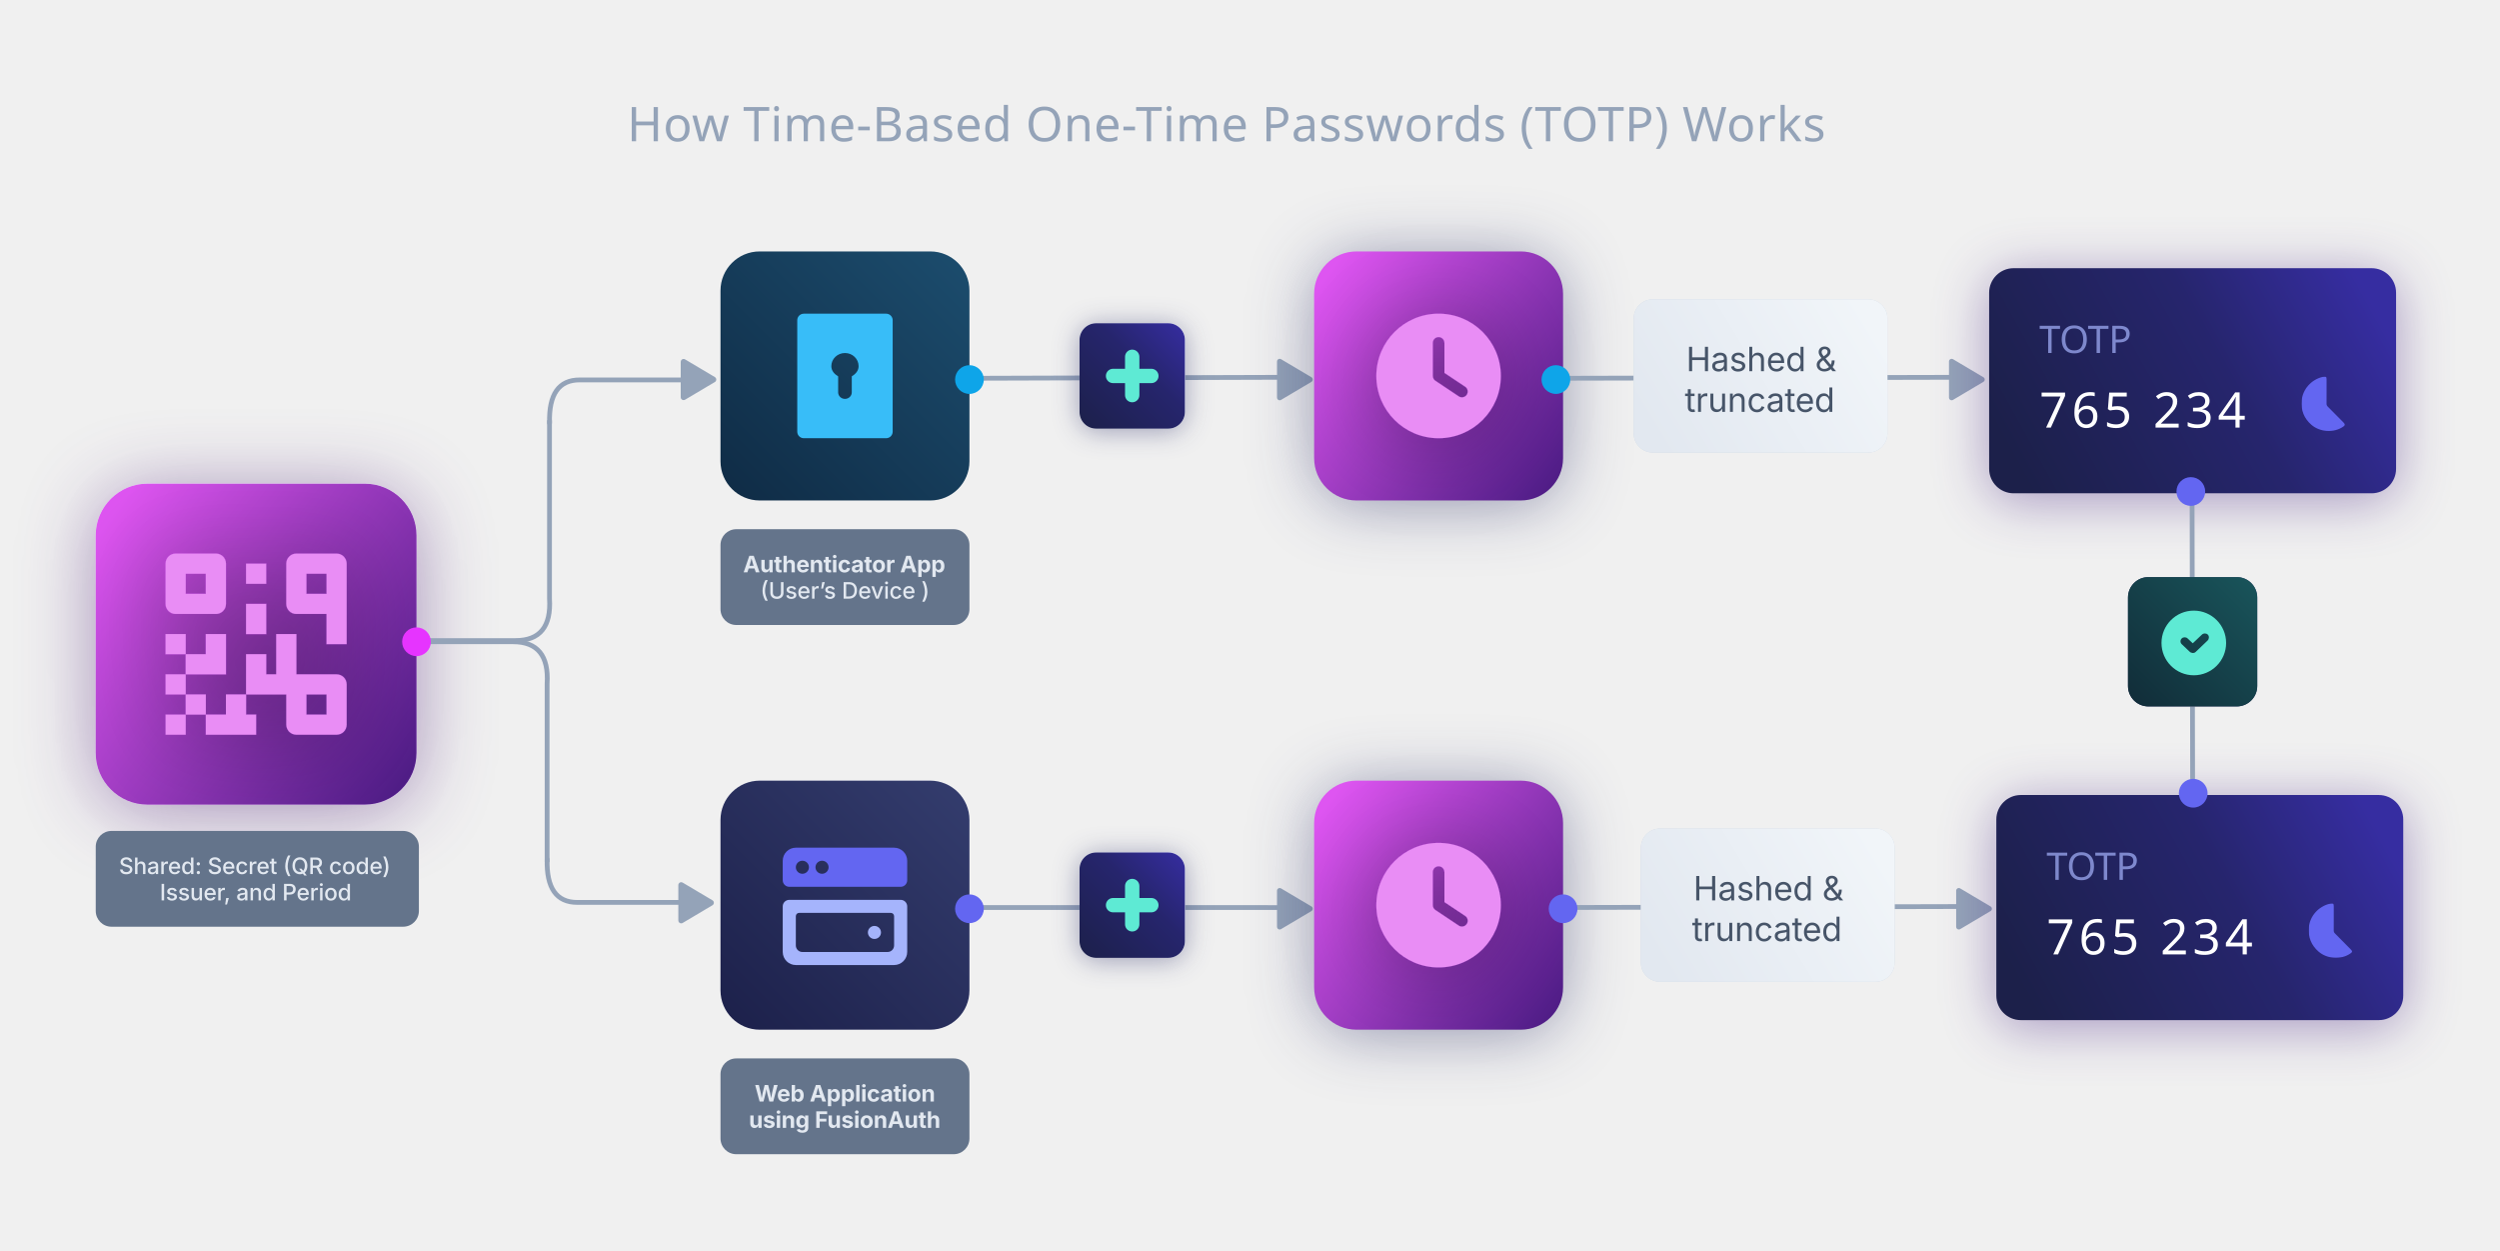
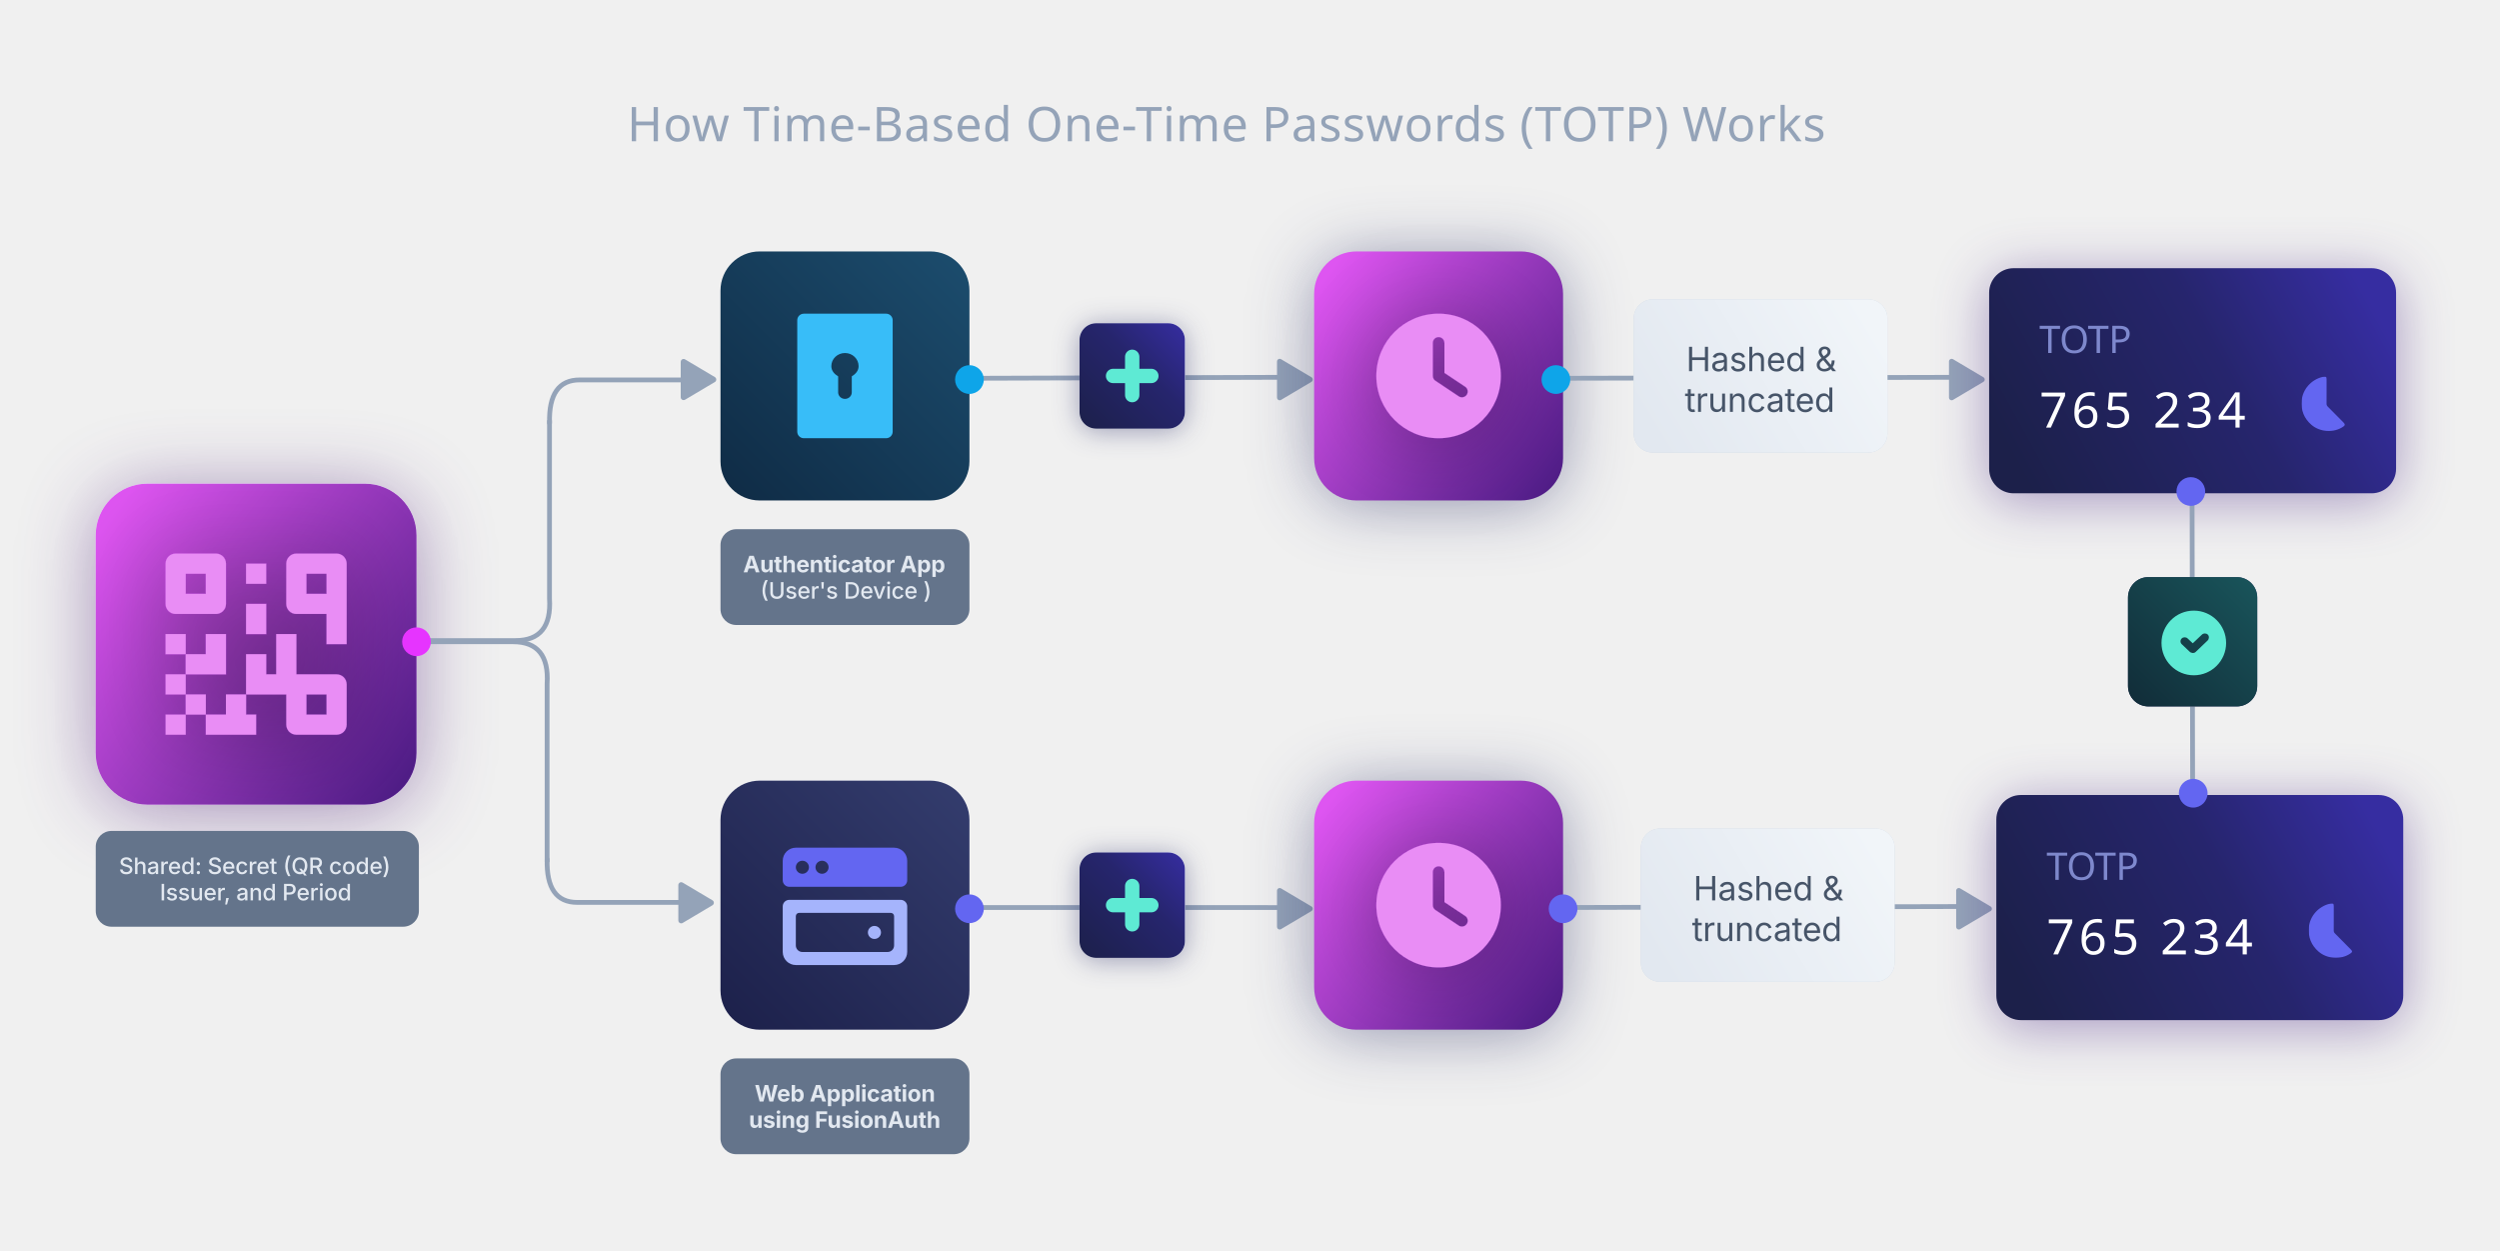
<svg xmlns="http://www.w3.org/2000/svg" xmlns:xlink="http://www.w3.org/1999/xlink" width="1044px" height="522px" viewBox="0 0 1044 522" version="1.1">
  <defs>
    <linearGradient x1="-3.88578059e-14%" y1="100%" x2="100%" y2="2.77555756e-15%" id="linearGradient-1">
      <stop stop-color="#E7E6F1" offset="0%" />
      <stop stop-color="#F0F1FD" offset="100%" />
    </linearGradient>
    <linearGradient x1="-3.88578059e-14%" y1="100%" x2="100%" y2="2.77555756e-15%" id="linearGradient-2">
      <stop stop-color="#DDE7EC" offset="0%" />
      <stop stop-color="#E7F6FD" offset="100%" />
    </linearGradient>
    <linearGradient x1="-3.88578059e-14%" y1="100%" x2="100%" y2="2.77555756e-15%" id="linearGradient-3">
      <stop stop-color="#E0A4F1" offset="0%" />
      <stop stop-color="#F7D3FF" offset="100%" />
    </linearGradient>
    <linearGradient x1="-4.02455846e-14%" y1="16.499%" x2="100%" y2="90.62%" id="linearGradient-4">
      <stop stop-color="#DF55F2" offset="0%" />
      <stop stop-color="#4E1C86" offset="100%" />
    </linearGradient>
    <rect id="path-5" x="0" y="0" width="134" height="134" rx="21.613" />
    <filter x="-35.8%" y="-33.6%" width="171.6%" height="171.6%" filterUnits="objectBoundingBox" id="filter-6">
      <feOffset dx="0" dy="3" in="SourceAlpha" result="shadowOffsetOuter1" />
      <feGaussianBlur stdDeviation="15.5" in="shadowOffsetOuter1" result="shadowBlurOuter1" />
      <feColorMatrix values="0 0 0 0 0.287   0 0 0 0 0.074   0 0 0 0 0.48  0 0 0 0.402 0" type="matrix" in="shadowBlurOuter1" />
    </filter>
    <filter x="-84.6%" y="-82.0%" width="269.2%" height="269.2%" filterUnits="objectBoundingBox" id="filter-7">
      <feOffset dx="0" dy="2" in="SourceAlpha" result="shadowOffsetOuter1" />
      <feGaussianBlur stdDeviation="21" in="shadowOffsetOuter1" result="shadowBlurOuter1" />
      <feColorMatrix values="0 0 0 0 0   0 0 0 0 0   0 0 0 0 0  0 0 0 0.5 0" type="matrix" in="shadowBlurOuter1" result="shadowMatrixOuter1" />
      <feMerge>
        <feMergeNode in="shadowMatrixOuter1" />
        <feMergeNode in="SourceGraphic" />
      </feMerge>
    </filter>
    <linearGradient x1="-3.88578059e-14%" y1="100%" x2="100%" y2="2.77555756e-15%" id="linearGradient-8">
      <stop stop-color="#0F2B45" offset="0%" />
      <stop stop-color="#1C4D6E" offset="100%" />
    </linearGradient>
    <linearGradient x1="-3.88578059e-14%" y1="100%" x2="100%" y2="2.77555756e-15%" id="linearGradient-9">
      <stop stop-color="#1C204A" offset="0%" />
      <stop stop-color="#343D6E" offset="100%" />
    </linearGradient>
    <rect id="path-10" x="301" y="326" width="104" height="104" rx="16.421" />
    <linearGradient x1="-3.88578059e-14%" y1="100%" x2="100%" y2="2.77555756e-15%" id="linearGradient-11">
      <stop stop-color="#1C204A" offset="0%" />
      <stop stop-color="#26256D" offset="58.43%" />
      <stop stop-color="#362DA1" offset="100%" />
    </linearGradient>
    <rect id="path-12" x="451" y="356" width="44" height="44" rx="6.947" />
    <filter x="-38.6%" y="-36.4%" width="177.3%" height="177.3%" filterUnits="objectBoundingBox" id="filter-13">
      <feOffset dx="0" dy="1" in="SourceAlpha" result="shadowOffsetOuter1" />
      <feGaussianBlur stdDeviation="5.5" in="shadowOffsetOuter1" result="shadowBlurOuter1" />
      <feColorMatrix values="0 0 0 0 0.105   0 0 0 0 0.119   0 0 0 0 0.367  0 0 0 0.398 0" type="matrix" in="shadowBlurOuter1" />
    </filter>
    <rect id="path-14" x="451" y="135" width="44" height="44" rx="6.947" />
    <filter x="-38.6%" y="-36.4%" width="177.3%" height="177.3%" filterUnits="objectBoundingBox" id="filter-15">
      <feOffset dx="0" dy="1" in="SourceAlpha" result="shadowOffsetOuter1" />
      <feGaussianBlur stdDeviation="5.5" in="shadowOffsetOuter1" result="shadowBlurOuter1" />
      <feColorMatrix values="0 0 0 0 0.105   0 0 0 0 0.119   0 0 0 0 0.367  0 0 0 0.398 0" type="matrix" in="shadowBlurOuter1" />
    </filter>
    <rect id="path-16" x="0" y="0" width="104" height="104" rx="17.702" />
    <filter x="-39.9%" y="-38.0%" width="179.8%" height="179.8%" filterUnits="objectBoundingBox" id="filter-17">
      <feOffset dx="0" dy="2" in="SourceAlpha" result="shadowOffsetOuter1" />
      <feGaussianBlur stdDeviation="13.5" in="shadowOffsetOuter1" result="shadowBlurOuter1" />
      <feColorMatrix values="0 0 0 0 0.105   0 0 0 0 0.119   0 0 0 0 0.367  0 0 0 0.398 0" type="matrix" in="shadowBlurOuter1" />
    </filter>
    <filter x="-114.4%" y="-110.6%" width="328.8%" height="328.8%" filterUnits="objectBoundingBox" id="filter-18">
      <feOffset dx="0" dy="2" in="SourceAlpha" result="shadowOffsetOuter1" />
      <feGaussianBlur stdDeviation="19.5" in="shadowOffsetOuter1" result="shadowBlurOuter1" />
      <feColorMatrix values="0 0 0 0 0   0 0 0 0 0   0 0 0 0 0  0 0 0 0.34 0" type="matrix" in="shadowBlurOuter1" result="shadowMatrixOuter1" />
      <feMerge>
        <feMergeNode in="shadowMatrixOuter1" />
        <feMergeNode in="SourceGraphic" />
      </feMerge>
    </filter>
    <rect id="path-19" x="0" y="0" width="104" height="104" rx="17.702" />
    <filter x="-39.9%" y="-38.0%" width="179.8%" height="179.8%" filterUnits="objectBoundingBox" id="filter-20">
      <feOffset dx="0" dy="2" in="SourceAlpha" result="shadowOffsetOuter1" />
      <feGaussianBlur stdDeviation="13.5" in="shadowOffsetOuter1" result="shadowBlurOuter1" />
      <feColorMatrix values="0 0 0 0 0.105   0 0 0 0 0.119   0 0 0 0 0.367  0 0 0 0.398 0" type="matrix" in="shadowBlurOuter1" />
    </filter>
    <filter x="-114.4%" y="-110.6%" width="328.8%" height="328.8%" filterUnits="objectBoundingBox" id="filter-21">
      <feOffset dx="0" dy="2" in="SourceAlpha" result="shadowOffsetOuter1" />
      <feGaussianBlur stdDeviation="19.5" in="shadowOffsetOuter1" result="shadowBlurOuter1" />
      <feColorMatrix values="0 0 0 0 0   0 0 0 0 0   0 0 0 0 0  0 0 0 0.34 0" type="matrix" in="shadowBlurOuter1" result="shadowMatrixOuter1" />
      <feMerge>
        <feMergeNode in="shadowMatrixOuter1" />
        <feMergeNode in="SourceGraphic" />
      </feMerge>
    </filter>
    <linearGradient x1="-3.88578059e-14%" y1="68.227%" x2="100%" y2="31.773%" id="linearGradient-22">
      <stop stop-color="#E2E8F0" offset="0%" />
      <stop stop-color="#F1F5F9" offset="100%" />
    </linearGradient>
    <rect id="path-23" x="0" y="0" width="106" height="64" rx="8" />
    <rect id="path-24" x="0" y="0" width="106" height="64" rx="8" />
    <linearGradient x1="-3.88578059e-14%" y1="65.287%" x2="100%" y2="34.713%" id="linearGradient-25">
      <stop stop-color="#1C204A" offset="0%" />
      <stop stop-color="#26256D" offset="58.43%" />
      <stop stop-color="#362DA1" offset="100%" />
    </linearGradient>
    <rect id="path-26" x="0" y="0" width="170" height="94" rx="10.229" />
    <filter x="-20.3%" y="-33.5%" width="140.6%" height="173.4%" filterUnits="objectBoundingBox" id="filter-27">
      <feOffset dx="0" dy="3" in="SourceAlpha" result="shadowOffsetOuter1" />
      <feGaussianBlur stdDeviation="11" in="shadowOffsetOuter1" result="shadowBlurOuter1" />
      <feColorMatrix values="0 0 0 0 0.221   0 0 0 0 0.074   0 0 0 0 0.48  0 0 0 0.402 0" type="matrix" in="shadowBlurOuter1" />
    </filter>
    <polygon id="path-28" points="0 0 18.104 0 18.104 22.732 0 22.732" />
    <rect id="path-30" x="0" y="0" width="170" height="94" rx="10.229" />
    <filter x="-20.3%" y="-33.5%" width="140.6%" height="173.4%" filterUnits="objectBoundingBox" id="filter-31">
      <feOffset dx="0" dy="3" in="SourceAlpha" result="shadowOffsetOuter1" />
      <feGaussianBlur stdDeviation="11" in="shadowOffsetOuter1" result="shadowBlurOuter1" />
      <feColorMatrix values="0 0 0 0 0.221   0 0 0 0 0.074   0 0 0 0 0.48  0 0 0 0.402 0" type="matrix" in="shadowBlurOuter1" />
    </filter>
    <polygon id="path-32" points="0 0 18.104 0 18.104 22.732 0 22.732" />
    <linearGradient x1="2.77555756e-15%" y1="100%" x2="100%" y2="2.77555756e-15%" id="linearGradient-34">
      <stop stop-color="#112C38" offset="0%" />
      <stop stop-color="#19555B" offset="100%" />
    </linearGradient>
    <rect id="path-35" x="0" y="0" width="54" height="54" rx="8.526" />
  </defs>
  <g id="how-totp-works" stroke="none" stroke-width="1" fill="none" fill-rule="evenodd">
    <rect id="Rectangle" stroke="#979797" fill="#D8D8D8" opacity="0" x="0.5" y="0.5" width="39" height="39" />
    <rect id="Rectangle" stroke="#979797" fill="#D8D8D8" opacity="0" x="1004.5" y="482.5" width="39" height="39" />
    <text id="How-Time-Based-One-T" font-family="InterVariable-SemiBold, Inter Variable" font-size="20" font-weight="500" letter-spacing="0.253" fill="#94A3B8">
      <tspan x="262" y="59">How Time-Based One-Time Passwords (TOTP) Works</tspan>
    </text>
    <g id="Group" transform="translate(40, 202)">
      <g id="Rectangle-Copy-8">
        <use fill="black" fill-opacity="1" filter="url(#filter-6)" xlink:href="#path-5" />
        <use fill="url(#linearGradient-1)" fill-rule="evenodd" xlink:href="#path-5" />
        <use fill="url(#linearGradient-2)" fill-rule="evenodd" xlink:href="#path-5" />
        <use fill="url(#linearGradient-3)" fill-rule="evenodd" xlink:href="#path-5" />
        <use fill="url(#linearGradient-4)" fill-rule="evenodd" xlink:href="#path-5" />
      </g>
      <g id="qr-code" filter="url(#filter-7)" transform="translate(29.1774, 29.1774)" fill="#E98DF5" fill-rule="nonzero">
        <path d="M8.405,50.43 L8.405,58.835 L0,58.835 L0,50.43 L8.405,50.43 Z M0,75.645 L8.405,75.645 L8.405,67.24 L0,67.24 L0,75.645 Z M8.405,58.835 L8.405,67.24 L16.81,67.24 L16.81,58.835 L8.405,58.835 Z M25.215,33.62 L16.81,33.62 L16.81,42.025 L8.405,42.025 L8.405,50.43 L25.215,50.43 L25.215,33.62 Z M0,33.62 L0,42.025 L8.405,42.025 L8.405,33.62 L0,33.62 Z M25.215,67.24 L16.81,67.24 L16.81,75.645 L37.823,75.645 L37.823,67.24 L33.62,67.24 L33.62,58.835 L25.215,58.835 L25.215,67.24 Z M42.025,4.203 L33.62,4.203 L33.62,12.608 L42.025,12.608 L42.025,4.203 Z M33.62,33.62 L42.025,33.62 L42.025,21.013 L33.62,21.013 L33.62,33.62 Z M4.203,25.215 C1.882,25.215 0,23.334 0,21.013 L0,4.203 C0,1.882 1.882,0 4.203,0 L21.013,0 C23.334,0 25.215,1.882 25.215,4.203 L25.215,21.013 C25.215,23.334 23.334,25.215 21.013,25.215 L4.203,25.215 Z M8.405,16.81 L16.81,16.81 L16.81,8.405 L8.405,8.405 L8.405,16.81 Z M75.645,4.203 L75.645,37.823 L67.24,37.823 L67.24,25.215 L54.633,25.215 C52.312,25.215 50.43,23.334 50.43,21.013 L50.43,4.203 C50.43,1.882 52.312,0 54.633,0 L71.443,0 C73.764,0 75.645,1.882 75.645,4.203 Z M67.24,8.405 L58.835,8.405 L58.835,16.81 L67.24,16.81 L67.24,8.405 Z M75.645,54.633 L75.645,71.443 C75.645,73.764 73.764,75.645 71.443,75.645 L54.633,75.645 C52.312,75.645 50.43,73.764 50.43,71.443 L50.43,58.835 L33.62,58.835 L33.62,42.025 L42.025,42.025 L42.025,50.43 L46.228,50.43 L46.228,33.62 L54.633,33.62 L54.633,50.43 L71.443,50.43 C73.764,50.43 75.645,52.312 75.645,54.633 Z M67.24,58.835 L58.835,58.835 L58.835,67.24 L67.24,67.24 L67.24,58.835 Z" id="Shape" />
      </g>
    </g>
    <g id="Group-4" transform="translate(301, 105)">
      <rect id="Rectangle" fill="url(#linearGradient-8)" x="0" y="0" width="104" height="104" rx="16.361" />
      <path d="M69.207,26 C70.713,26 71.933,27.221 71.933,28.727 L71.933,75.273 C71.933,76.779 70.713,78 69.207,78 L34.793,78 C33.287,78 32.067,76.779 32.067,75.273 L32.067,28.727 C32.067,27.221 33.287,26 34.793,26 L69.207,26 Z M52,42.421 C48.855,42.421 46.305,44.871 46.305,47.895 C46.305,49.838 47.566,51.198 49.152,52.17 L49.152,58.842 C49.152,60.353 50.427,61.579 52,61.579 C53.573,61.579 54.848,60.353 54.848,58.842 L54.848,52.17 C56.435,51.201 57.695,49.838 57.695,47.895 C57.695,44.871 55.145,42.421 52,42.421 Z" id="Combined-Shape" fill="#38BDF8" />
    </g>
    <rect id="Rectangle" fill="#64748B" x="40" y="347" width="135" height="40" rx="6.588" />
    <text id="Shared:-Secret-(QR-c" font-family="Inter-SemiBold, Inter" font-size="9.5" font-weight="500" letter-spacing="-0.074" fill="#E2E8F0">
      <tspan x="49.67" y="365">Shared: Secret (QR code) </tspan>
      <tspan x="66.742" y="376">Issuer, and Period</tspan>
    </text>
    <rect id="Rectangle" fill="#64748B" x="301" y="221" width="104" height="40" rx="6.588" />
    <text id="Authenticator-App-(U" font-family="Inter-Bold, Inter" font-size="9.5" font-weight="bold" letter-spacing="-0.074" fill="#E2E8F0">
      <tspan x="310.444" y="239">Authenticator App</tspan>
-       <tspan x="317.624" y="250" font-family="Inter-SemiBold, Inter" font-weight="500">(User’s Device )</tspan>
+       <tspan x="317.624" y="250" font-family="Inter-SemiBold, Inter" font-weight="500">(User's Device )</tspan>
    </text>
    <rect id="Rectangle" fill="#64748B" x="301" y="442" width="104" height="40" rx="6.588" />
    <text id="Web-Application-usin" font-family="Inter-Bold, Inter" font-size="9.5" font-weight="bold" letter-spacing="-0.074" fill="#E2E8F0">
      <tspan x="315.259" y="460">Web Application</tspan>
      <tspan x="312.845" y="471">using FusionAuth</tspan>
    </text>
    <g id="Group-6" transform="translate(175, 268)">
      <path d="M117.41,102.729 L124.812,115.196 C125.149,115.763 124.962,116.496 124.395,116.833 C124.21,116.942 124,117 123.785,117 L108.98,117 C108.321,117 107.786,116.465 107.786,115.806 C107.786,115.591 107.844,115.381 107.954,115.196 L115.356,102.729 C115.693,102.162 116.425,101.975 116.992,102.312 C117.164,102.414 117.308,102.557 117.41,102.729 Z" id="Triangle-Copy-2" fill="#94A3B8" transform="translate(116.3828, 109) scale(1, -1) rotate(90) translate(-116.3828, -109)" />
      <path d="M53.582,108.846 C53.247,96.846 57.445,90.846 66.176,90.846 C74.908,90.846 92.704,90.846 119.563,90.846" id="Path-7" stroke="#94A3B8" stroke-width="2" stroke-linecap="round" stroke-linejoin="round" transform="translate(86.5634, 99.846) scale(1, -1) translate(-86.5634, -99.846)" />
      <path d="M0.074,0 L0.074,74.469 C-0.662,86.156 4.074,92 14.282,92 C24.491,92 37.609,92 53.638,92" id="Path-8" stroke="#94A3B8" stroke-width="2" transform="translate(26.8189, 46) scale(-1, -1) translate(-26.8189, -46)" />
    </g>
    <g id="Group-6" transform="translate(238.1914, 208.25) scale(1, -1) translate(-238.1914, -208.25)translate(176, 149)">
      <path d="M117.41,102.729 L124.812,115.196 C125.149,115.763 124.962,116.496 124.395,116.833 C124.21,116.942 124,117 123.785,117 L108.98,117 C108.321,117 107.786,116.465 107.786,115.806 C107.786,115.591 107.844,115.381 107.954,115.196 L115.356,102.729 C115.693,102.162 116.425,101.975 116.992,102.312 C117.164,102.414 117.308,102.557 117.41,102.729 Z" id="Triangle-Copy-2" fill="#94A3B8" transform="translate(116.3828, 109) scale(1, -1) rotate(90) translate(-116.3828, -109)" />
      <path d="M53.582,108.846 C53.247,96.846 57.445,90.846 66.176,90.846 C74.908,90.846 92.704,90.846 119.563,90.846" id="Path-7" stroke="#94A3B8" stroke-width="2" stroke-linecap="round" stroke-linejoin="round" transform="translate(86.5634, 99.846) scale(1, -1) translate(-86.5634, -99.846)" />
      <path d="M0.074,0 L0.074,74.469 C-0.662,86.156 4.074,92 14.282,92 C24.491,92 37.609,92 53.638,92" id="Path-8" stroke="#94A3B8" stroke-width="2" transform="translate(26.8189, 46) scale(-1, -1) translate(-26.8189, -46)" />
    </g>
    <circle id="Oval" fill="#E634FF" cx="174" cy="268" r="6" />
    <g id="Rectangle-Copy-6">
      <use fill="url(#linearGradient-1)" xlink:href="#path-10" />
      <use fill="url(#linearGradient-9)" xlink:href="#path-10" />
    </g>
    <g id="Group" transform="translate(327, 354)">
      <path d="M49.263,21.778 C50.775,21.778 52,23.003 52,24.515 L52,43.526 C52,46.549 49.549,49 46.526,49 L5.474,49 C2.451,49 3.03474994e-15,46.549 2.66453526e-15,43.526 L0,24.515 C-1.85107342e-16,23.003 1.225,21.778 2.737,21.778 L49.263,21.778 Z M45.158,27.222 L6.842,27.222 C6.086,27.222 5.474,27.835 5.474,28.591 L5.474,40.819 C5.474,42.33 6.699,43.556 8.211,43.556 L43.789,43.556 C45.301,43.556 46.526,42.33 46.526,40.819 L46.526,28.591 C46.526,27.835 45.914,27.222 45.158,27.222 Z M38.316,32.667 C39.827,32.667 41.053,33.885 41.053,35.389 C41.053,36.892 39.827,38.111 38.316,38.111 C36.804,38.111 35.579,36.892 35.579,35.389 C35.579,33.885 36.804,32.667 38.316,32.667 Z" id="Combined-Shape" fill="#A5B4FC" />
      <path d="M46.526,0 C49.549,-5.55322027e-16 52,2.451 52,5.474 L52,13.596 C52,15.108 50.775,16.333 49.263,16.333 L2.737,16.333 C1.225,16.333 1.51737497e-15,15.108 1.33226763e-15,13.596 L0,5.474 C-3.70214685e-16,2.451 2.451,5.55322027e-16 5.474,0 L46.526,0 Z M8.211,5.444 C6.699,5.444 5.474,6.663 5.474,8.167 C5.474,9.67 6.699,10.889 8.211,10.889 C9.722,10.889 10.947,9.67 10.947,8.167 C10.947,6.663 9.722,5.444 8.211,5.444 Z M16.421,5.444 C14.91,5.444 13.684,6.663 13.684,8.167 C13.684,9.67 14.91,10.889 16.421,10.889 C17.933,10.889 19.158,9.67 19.158,8.167 C19.158,6.663 17.933,5.444 16.421,5.444 Z" id="Combined-Shape" fill="#6366F1" />
    </g>
    <g id="Group-3" transform="translate(399, 370)">
      <g id="Group" transform="translate(78.25, 9.5) scale(-1, 1) translate(-78.25, -9.5)translate(6, 0)">
        <path d="M8.952,3.103 L16.507,15.828 C16.819,16.354 16.646,17.033 16.121,17.345 C15.95,17.446 15.754,17.5 15.555,17.5 L0.445,17.5 C-0.167,17.5 -0.662,17.004 -0.662,16.393 C-0.662,16.194 -0.609,15.999 -0.507,15.828 L7.048,3.103 C7.36,2.577 8.039,2.404 8.565,2.716 C8.724,2.811 8.857,2.944 8.952,3.103 Z" id="Triangle-Copy-2" fill="#94A3B8" transform="translate(8, 9.5) scale(-1, -1) rotate(90) translate(-8, -9.5)" />
        <line x1="144.115" y1="8.974" x2="8.5" y2="9" id="Line-2" stroke="#94A3B8" stroke-width="2" stroke-linecap="round" stroke-linejoin="round" />
      </g>
      <circle id="Oval" fill="#6366F1" cx="6" cy="9.5" r="6" />
    </g>
    <g id="Rectangle">
      <use fill="black" fill-opacity="1" filter="url(#filter-13)" xlink:href="#path-12" />
      <use fill="url(#linearGradient-2)" fill-rule="evenodd" xlink:href="#path-12" />
      <use fill="url(#linearGradient-1)" fill-rule="evenodd" xlink:href="#path-12" />
      <use fill="url(#linearGradient-11)" fill-rule="evenodd" xlink:href="#path-12" />
    </g>
    <g id="Group-119" transform="translate(462, 367)" fill="#5EEAD4">
      <rect id="Rectangle" x="8" y="0" width="6" height="22" rx="3" />
      <rect id="Rectangle" transform="translate(11, 11) rotate(90) translate(-11, -11)" x="8" y="0" width="6" height="22" rx="3" />
    </g>
    <g id="Group-3" transform="translate(399, 149)">
      <g id="Group" transform="translate(78.25, 9.5) scale(-1, 1) translate(-78.25, -9.5)translate(6, 0)">
        <path d="M8.952,3.103 L16.507,15.828 C16.819,16.354 16.646,17.033 16.121,17.345 C15.95,17.446 15.754,17.5 15.555,17.5 L0.445,17.5 C-0.167,17.5 -0.662,17.004 -0.662,16.393 C-0.662,16.194 -0.609,15.999 -0.507,15.828 L7.048,3.103 C7.36,2.577 8.039,2.404 8.565,2.716 C8.724,2.811 8.857,2.944 8.952,3.103 Z" id="Triangle-Copy-2" fill="#94A3B8" transform="translate(8, 9.5) scale(-1, -1) rotate(90) translate(-8, -9.5)" />
        <line x1="144.115" y1="8.974" x2="9.115" y2="8.549" id="Line-2" stroke="#94A3B8" stroke-width="2" stroke-linecap="round" stroke-linejoin="round" />
      </g>
      <circle id="Oval" fill="#0EA5E9" cx="6" cy="9.5" r="6" />
    </g>
    <g id="Rectangle">
      <use fill="black" fill-opacity="1" filter="url(#filter-15)" xlink:href="#path-14" />
      <use fill="url(#linearGradient-2)" fill-rule="evenodd" xlink:href="#path-14" />
      <use fill="url(#linearGradient-1)" fill-rule="evenodd" xlink:href="#path-14" />
      <use fill="url(#linearGradient-11)" fill-rule="evenodd" xlink:href="#path-14" />
    </g>
    <g id="Group-119" transform="translate(462, 146)" fill="#5EEAD4">
      <rect id="Rectangle" x="8" y="0" width="6" height="22" rx="3" />
      <rect id="Rectangle" transform="translate(11, 11) rotate(90) translate(-11, -11)" x="8" y="0" width="6" height="22" rx="3" />
    </g>
    <g id="Group-132" transform="translate(549, 105)">
      <g id="Rectangle">
        <use fill="black" fill-opacity="1" filter="url(#filter-17)" xlink:href="#path-16" />
        <use fill="url(#linearGradient-4)" fill-rule="evenodd" xlink:href="#path-16" />
      </g>
      <g id="clock-solid" filter="url(#filter-18)" transform="translate(26, 26)" fill="#E98DF5" fill-rule="nonzero">
        <path d="M26,0 C40.359,0 52,11.641 52,26 C52,40.359 40.359,52 26,52 C11.641,52 0,40.359 0,26 C0,11.641 11.641,0 26,0 Z M23.562,12.188 L23.562,26 C23.562,26.812 23.969,27.574 24.649,28.031 L34.399,34.531 C35.516,35.283 37.03,34.978 37.781,33.851 C38.533,32.723 38.228,31.22 37.101,30.469 L28.438,24.7 L28.438,12.188 C28.438,10.837 27.351,9.75 26,9.75 C24.649,9.75 23.562,10.837 23.562,12.188 Z" id="Shape" />
      </g>
    </g>
    <g id="Group-132" transform="translate(549, 326)">
      <g id="Rectangle">
        <use fill="black" fill-opacity="1" filter="url(#filter-20)" xlink:href="#path-19" />
        <use fill="url(#linearGradient-4)" fill-rule="evenodd" xlink:href="#path-19" />
      </g>
      <g id="clock-solid" filter="url(#filter-21)" transform="translate(26, 26)" fill="#E98DF5" fill-rule="nonzero">
        <path d="M26,0 C40.359,0 52,11.641 52,26 C52,40.359 40.359,52 26,52 C11.641,52 0,40.359 0,26 C0,11.641 11.641,0 26,0 Z M23.562,12.188 L23.562,26 C23.562,26.812 23.969,27.574 24.649,28.031 L34.399,34.531 C35.516,35.283 37.03,34.978 37.781,33.851 C38.533,32.723 38.228,31.22 37.101,30.469 L28.438,24.7 L28.438,12.188 C28.438,10.837 27.351,9.75 26,9.75 C24.649,9.75 23.562,10.837 23.562,12.188 Z" id="Shape" />
      </g>
    </g>
    <g id="Group-3" transform="translate(644, 149)">
      <g id="Group" transform="translate(95.9727, 9.5) scale(-1, 1) translate(-95.9727, -9.5)translate(5.7227, 0)">
        <path d="M8.952,3.103 L16.507,15.828 C16.819,16.354 16.646,17.033 16.121,17.345 C15.95,17.446 15.754,17.5 15.555,17.5 L0.445,17.5 C-0.167,17.5 -0.662,17.004 -0.662,16.393 C-0.662,16.194 -0.609,15.999 -0.507,15.828 L7.048,3.103 C7.36,2.577 8.039,2.404 8.565,2.716 C8.724,2.811 8.857,2.944 8.952,3.103 Z" id="Triangle-Copy-2" fill="#94A3B8" transform="translate(8, 9.5) scale(-1, -1) rotate(90) translate(-8, -9.5)" />
        <line x1="180.115" y1="8.974" x2="7.115" y2="8.549" id="Line-2" stroke="#94A3B8" stroke-width="2" stroke-linecap="round" stroke-linejoin="round" />
      </g>
      <circle id="Oval" fill="#0EA5E9" cx="6" cy="9.5" r="6" />
    </g>
    <g id="action-light-2l" transform="translate(682.5, 125)">
      <g id="Rectangle">
        <use fill="#CBD5E1" xlink:href="#path-23" />
        <use fill="url(#linearGradient-22)" xlink:href="#path-23" />
      </g>
      <text id="Hashed-&amp;-truncated" font-family="Inter-Medium, Inter" font-size="14" font-weight="400" letter-spacing="-0.109" fill="#475569">
        <tspan x="21.889" y="30">Hashed &amp;</tspan>
        <tspan x="21.341" y="47">truncated</tspan>
      </text>
    </g>
    <g id="Group-3" transform="translate(647, 370)">
      <g id="Group" transform="translate(95.9727, 9.5) scale(-1, 1) translate(-95.9727, -9.5)translate(5.7227, 0)">
        <path d="M8.952,3.103 L16.507,15.828 C16.819,16.354 16.646,17.033 16.121,17.345 C15.95,17.446 15.754,17.5 15.555,17.5 L0.445,17.5 C-0.167,17.5 -0.662,17.004 -0.662,16.393 C-0.662,16.194 -0.609,15.999 -0.507,15.828 L7.048,3.103 C7.36,2.577 8.039,2.404 8.565,2.716 C8.724,2.811 8.857,2.944 8.952,3.103 Z" id="Triangle-Copy-2" fill="#94A3B8" transform="translate(8, 9.5) scale(-1, -1) rotate(90) translate(-8, -9.5)" />
        <line x1="180.115" y1="8.974" x2="7.115" y2="8.549" id="Line-2" stroke="#94A3B8" stroke-width="2" stroke-linecap="round" stroke-linejoin="round" />
      </g>
      <circle id="Oval" fill="#6366F1" cx="6" cy="9.5" r="6" />
    </g>
    <g id="action-light-2l" transform="translate(685.5, 346)">
      <g id="Rectangle">
        <use fill="#CBD5E1" xlink:href="#path-24" />
        <use fill="url(#linearGradient-22)" xlink:href="#path-24" />
      </g>
      <text id="Hashed-&amp;-truncated" font-family="Inter-Medium, Inter" font-size="14" font-weight="400" letter-spacing="-0.109" fill="#475569">
        <tspan x="21.889" y="30">Hashed &amp;</tspan>
        <tspan x="21.341" y="47">truncated</tspan>
      </text>
    </g>
    <g id="Group-128" transform="translate(831, 112)">
      <g id="Rectangle-Copy-8">
        <use fill="black" fill-opacity="1" filter="url(#filter-27)" xlink:href="#path-26" />
        <use fill="url(#linearGradient-25)" fill-rule="evenodd" xlink:href="#path-26" />
      </g>
      <g id="Group-3" transform="translate(130.5081, 45.249)">
        <mask id="mask-29" fill="white">
          <use xlink:href="#path-28" />
        </mask>
        <g id="Clip-2" />
        <path d="M10.461,6.214 C10.461,7.919 10.478,9.625 10.451,11.329 C10.444,11.828 10.591,12.184 10.941,12.535 C13.157,14.752 15.355,16.989 17.555,19.222 C18.329,20.008 18.295,20.318 17.389,20.941 C13.506,23.616 7.696,23.246 4.129,20.155 C1.031,17.47 -0.309,14.067 0.06,10.002 C0.486,5.303 4.076,1.284 8.697,0.181 C8.868,0.141 9.037,0.091 9.209,0.057 C10.142,-0.13 10.457,0.127 10.46,1.1 C10.465,2.805 10.461,4.509 10.461,6.214" id="Fill-1" fill="#6366F1" mask="url(#mask-29)" />
      </g>
      <text id="TOTP" opacity="0.702" font-family="InterVariable-SemiBold, Inter Variable" font-size="15.912" font-weight="500" letter-spacing="-0.124" fill="#A5B4FC">
        <tspan x="20.951" y="35.419">TOTP</tspan>
      </text>
      <text id="765-234" font-family="InterVariable-SemiBold, Inter Variable" font-size="20.459" font-weight="500" letter-spacing="1.773" fill="#FFFFFF">
        <tspan x="21.017" y="66.561">765 234</tspan>
      </text>
    </g>
    <g id="Group-128" transform="translate(834, 332)">
      <g id="Rectangle-Copy-8">
        <use fill="black" fill-opacity="1" filter="url(#filter-31)" xlink:href="#path-30" />
        <use fill="url(#linearGradient-25)" fill-rule="evenodd" xlink:href="#path-30" />
      </g>
      <g id="Group-3" transform="translate(130.5081, 45.249)">
        <mask id="mask-33" fill="white">
          <use xlink:href="#path-32" />
        </mask>
        <g id="Clip-2" />
        <path d="M10.461,6.214 C10.461,7.919 10.478,9.625 10.451,11.329 C10.444,11.828 10.591,12.184 10.941,12.535 C13.157,14.752 15.355,16.989 17.555,19.222 C18.329,20.008 18.295,20.318 17.389,20.941 C13.506,23.616 7.696,23.246 4.129,20.155 C1.031,17.47 -0.309,14.067 0.06,10.002 C0.486,5.303 4.076,1.284 8.697,0.181 C8.868,0.141 9.037,0.091 9.209,0.057 C10.142,-0.13 10.457,0.127 10.46,1.1 C10.465,2.805 10.461,4.509 10.461,6.214" id="Fill-1" fill="#6366F1" mask="url(#mask-33)" />
      </g>
      <text id="TOTP" opacity="0.702" font-family="InterVariable-SemiBold, Inter Variable" font-size="15.912" font-weight="500" letter-spacing="-0.124" fill="#A5B4FC">
        <tspan x="20.951" y="35.419">TOTP</tspan>
      </text>
      <text id="765-234" font-family="InterVariable-SemiBold, Inter Variable" font-size="20.459" font-weight="500" letter-spacing="1.773" fill="#FFFFFF">
        <tspan x="21.017" y="66.561">765 234</tspan>
      </text>
    </g>
    <g id="Group-3" transform="translate(915.75, 268.25) rotate(90) translate(-915.75, -268.25)translate(846.75, 261.75)">
      <g id="Group" transform="translate(66, 6) scale(-1, 1) translate(-66, -6)translate(6, 5)" stroke="#94A3B8" stroke-linecap="round" stroke-linejoin="round" stroke-width="2">
        <line x1="119.615" y1="1.474" x2="0.25" y2="1.25" id="Line-2" />
      </g>
      <circle id="Oval" fill="#6366F1" cx="6" cy="7" r="6" />
      <circle id="Oval" fill="#6366F1" cx="132" cy="6" r="6" />
    </g>
    <g id="Group-2" transform="translate(889, 241)">
      <g id="Rectangle-Copy-6">
        <use fill="url(#linearGradient-1)" xlink:href="#path-35" />
        <use fill="url(#linearGradient-9)" xlink:href="#path-35" />
        <use fill="url(#linearGradient-34)" xlink:href="#path-35" />
      </g>
      <g id="Group-9" transform="translate(14, 14)" fill="#5EEAD4">
        <path d="M13.5,0 C20.956,0 27,6.044 27,13.5 C27,20.956 20.956,27 13.5,27 C6.044,27 0,20.956 0,13.5 C0,6.044 6.044,0 13.5,0 Z M19.344,10.013 C18.679,9.368 17.56,9.368 16.895,10.013 L13.063,13.638 L10.914,11.621 C10.249,10.976 9.115,10.976 8.45,11.621 C7.785,12.265 7.765,13.339 8.43,13.984 L11.766,17.148 C12.431,17.792 13.604,17.903 14.269,17.259 L19.27,12.474 C19.935,11.829 20.009,10.657 19.344,10.013 Z" id="Combined-Shape" />
      </g>
    </g>
  </g>
</svg>
